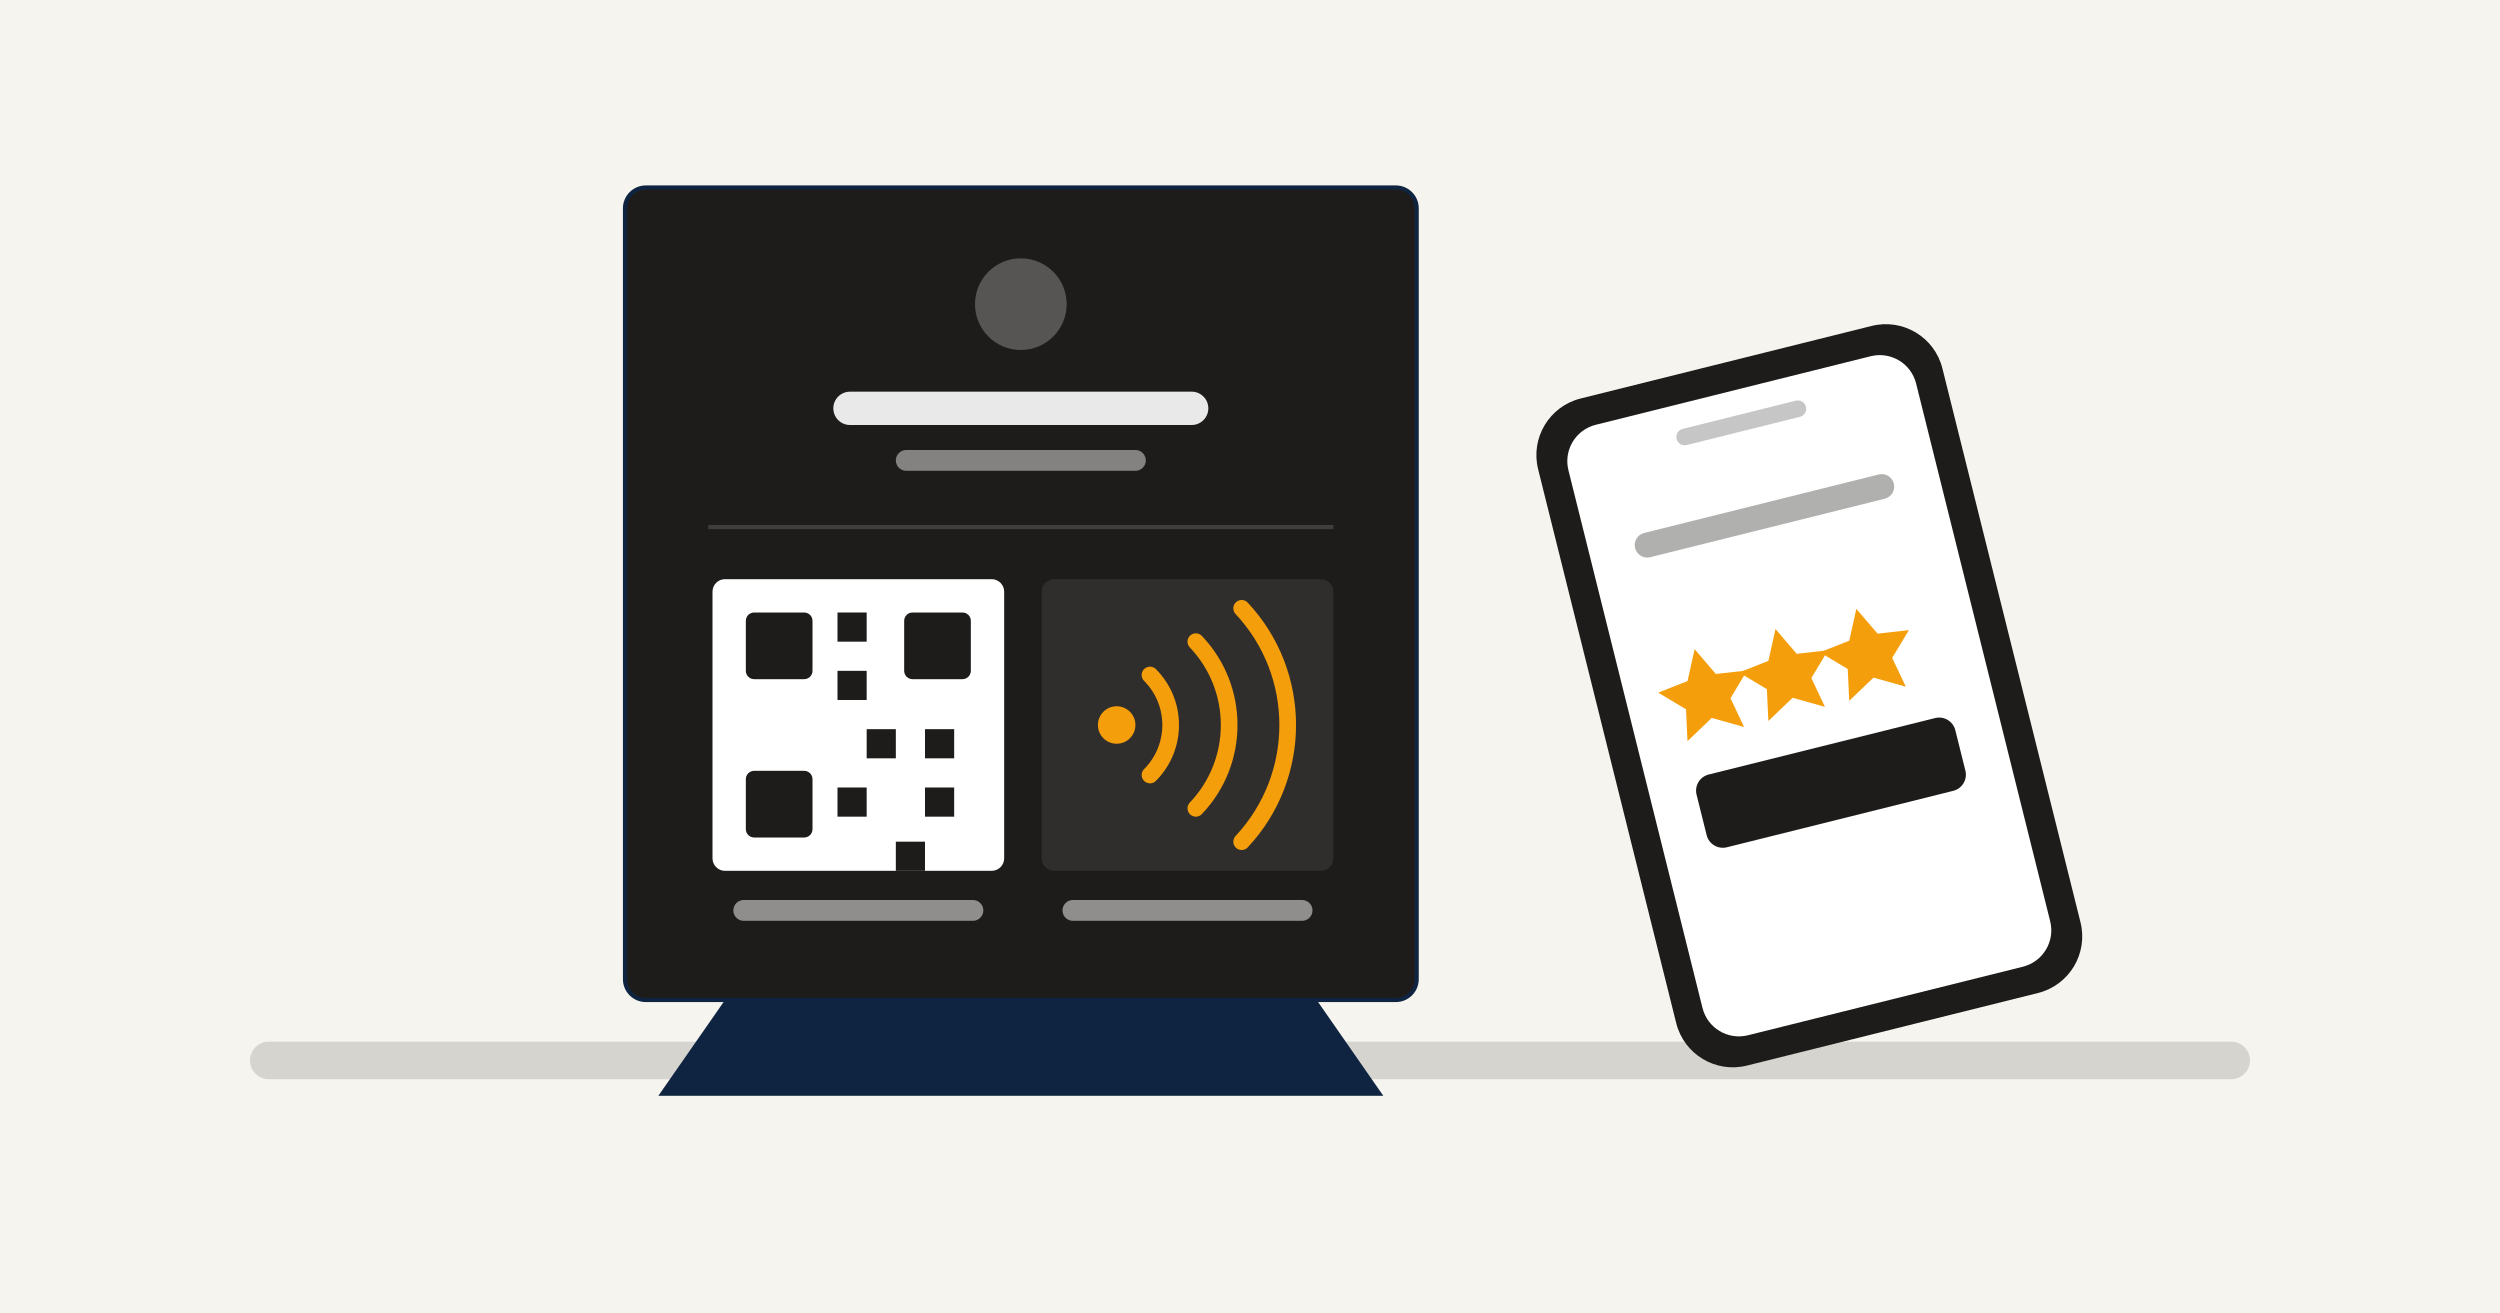
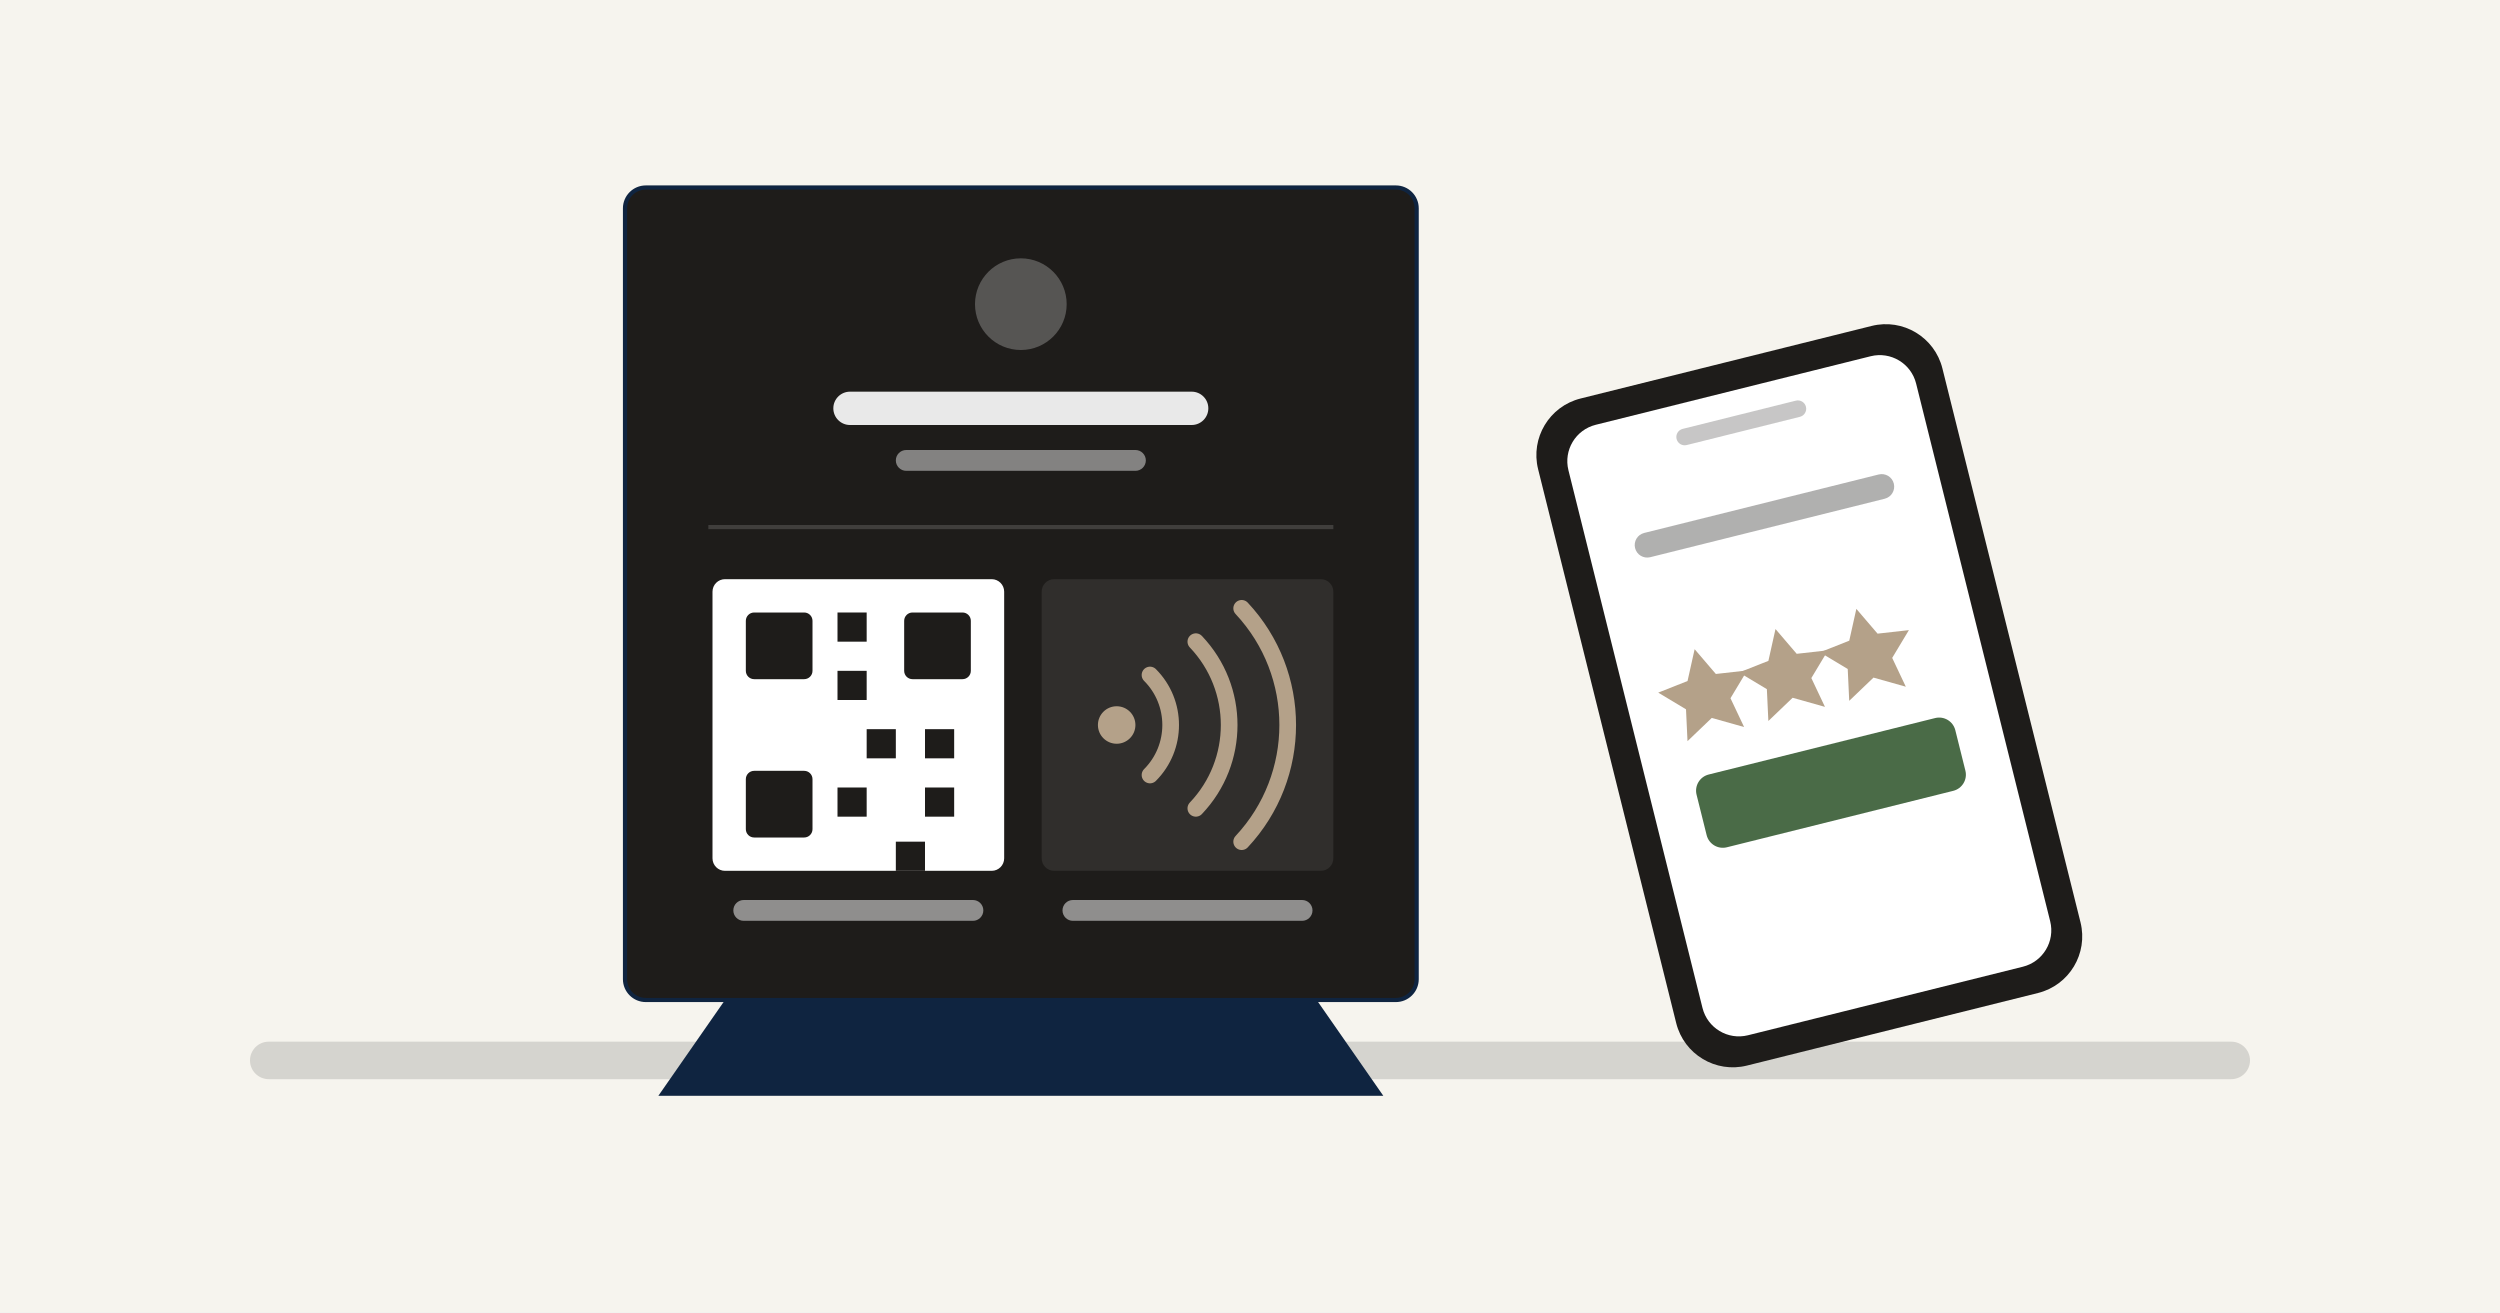
<svg xmlns="http://www.w3.org/2000/svg" viewBox="0 0 1200 630" width="1200" height="630" role="img" aria-label="Reviewstander med QR-kode og NFC-felt, og en telefon der holdes hen til NFC-feltet">
  <rect width="1200" height="630" fill="#f6f4ee" />
  <rect x="120" y="500" width="960" height="18" rx="9" fill="#1e1c1a" opacity="0.15" />
  <g>
    <rect x="300" y="90" width="380" height="390" rx="10" fill="#1e1c1a" />
    <rect x="300" y="90" width="380" height="390" rx="10" fill="none" stroke="#0f2440" stroke-width="2" />
    <circle cx="490" cy="146" r="22" fill="#ffffff" opacity="0.25" />
    <rect x="400" y="188" width="180" height="16" rx="8" fill="#ffffff" opacity="0.9" />
    <rect x="430" y="216" width="120" height="10" rx="5" fill="#ffffff" opacity="0.45" />
    <rect x="340" y="252" width="300" height="2" fill="#ffffff" opacity="0.15" />
    <rect x="342" y="278" width="140" height="140" rx="6" fill="#ffffff" />
    <g fill="#1e1c1a">
      <rect x="358" y="294" width="32" height="32" rx="4" />
      <rect x="434" y="294" width="32" height="32" rx="4" />
      <rect x="358" y="370" width="32" height="32" rx="4" />
      <rect x="402" y="294" width="14" height="14" />
      <rect x="402" y="322" width="14" height="14" />
      <rect x="416" y="350" width="14" height="14" />
      <rect x="444" y="350" width="14" height="14" />
      <rect x="402" y="378" width="14" height="14" />
      <rect x="444" y="378" width="14" height="14" />
      <rect x="430" y="404" width="14" height="14" />
    </g>
    <rect x="352" y="432" width="120" height="10" rx="5" fill="#ffffff" opacity="0.5" />
    <g transform="translate(500 278)">
      <rect width="140" height="140" rx="6" fill="#ffffff" opacity="0.08" />
-       <g fill="none" stroke="#f59e0b" stroke-width="8" stroke-linecap="round">
+       <g fill="none" stroke="#b4a189" stroke-width="8" stroke-linecap="round">
        <path d="M52 46a34 34 0 0 1 0 48" />
        <path d="M74 30a58 58 0 0 1 0 80" />
        <path d="M96 14a82 82 0 0 1 0 112" />
      </g>
-       <circle cx="36" cy="70" r="9" fill="#f59e0b" />
+       <circle cx="36" cy="70" r="9" fill="#b4a189" />
    </g>
    <rect x="510" y="432" width="120" height="10" rx="5" fill="#ffffff" opacity="0.5" />
    <path d="M348 480l-32 46h348l-32-46z" fill="#0f2440" />
  </g>
  <g transform="rotate(-14 860 300)">
    <rect x="760" y="170" width="200" height="330" rx="28" fill="#1e1c1a" />
    <rect x="774" y="184" width="172" height="302" rx="18" fill="#ffffff" />
    <rect x="828" y="196" width="64" height="8" rx="4" fill="#1e1c1a" opacity="0.25" />
    <rect x="796" y="240" width="128" height="12" rx="6" fill="#1e1c1a" opacity="0.35" />
-     <g fill="#f59e0b">
+     <g fill="#b4a189">
      <path d="M812 300l7 14 15 2-11 11 3 15-14-8-14 8 3-15-11-11 15-2z" />
      <path d="M852 300l7 14 15 2-11 11 3 15-14-8-14 8 3-15-11-11 15-2z" />
      <path d="M892 300l7 14 15 2-11 11 3 15-14-8-14 8 3-15-11-11 15-2z" />
    </g>
-     <rect x="796" y="360" width="128" height="36" rx="8" fill="#1e1c1a" />
+     <rect x="796" y="360" width="128" height="36" rx="8" fill="#4a6b47" />
  </g>
</svg>
